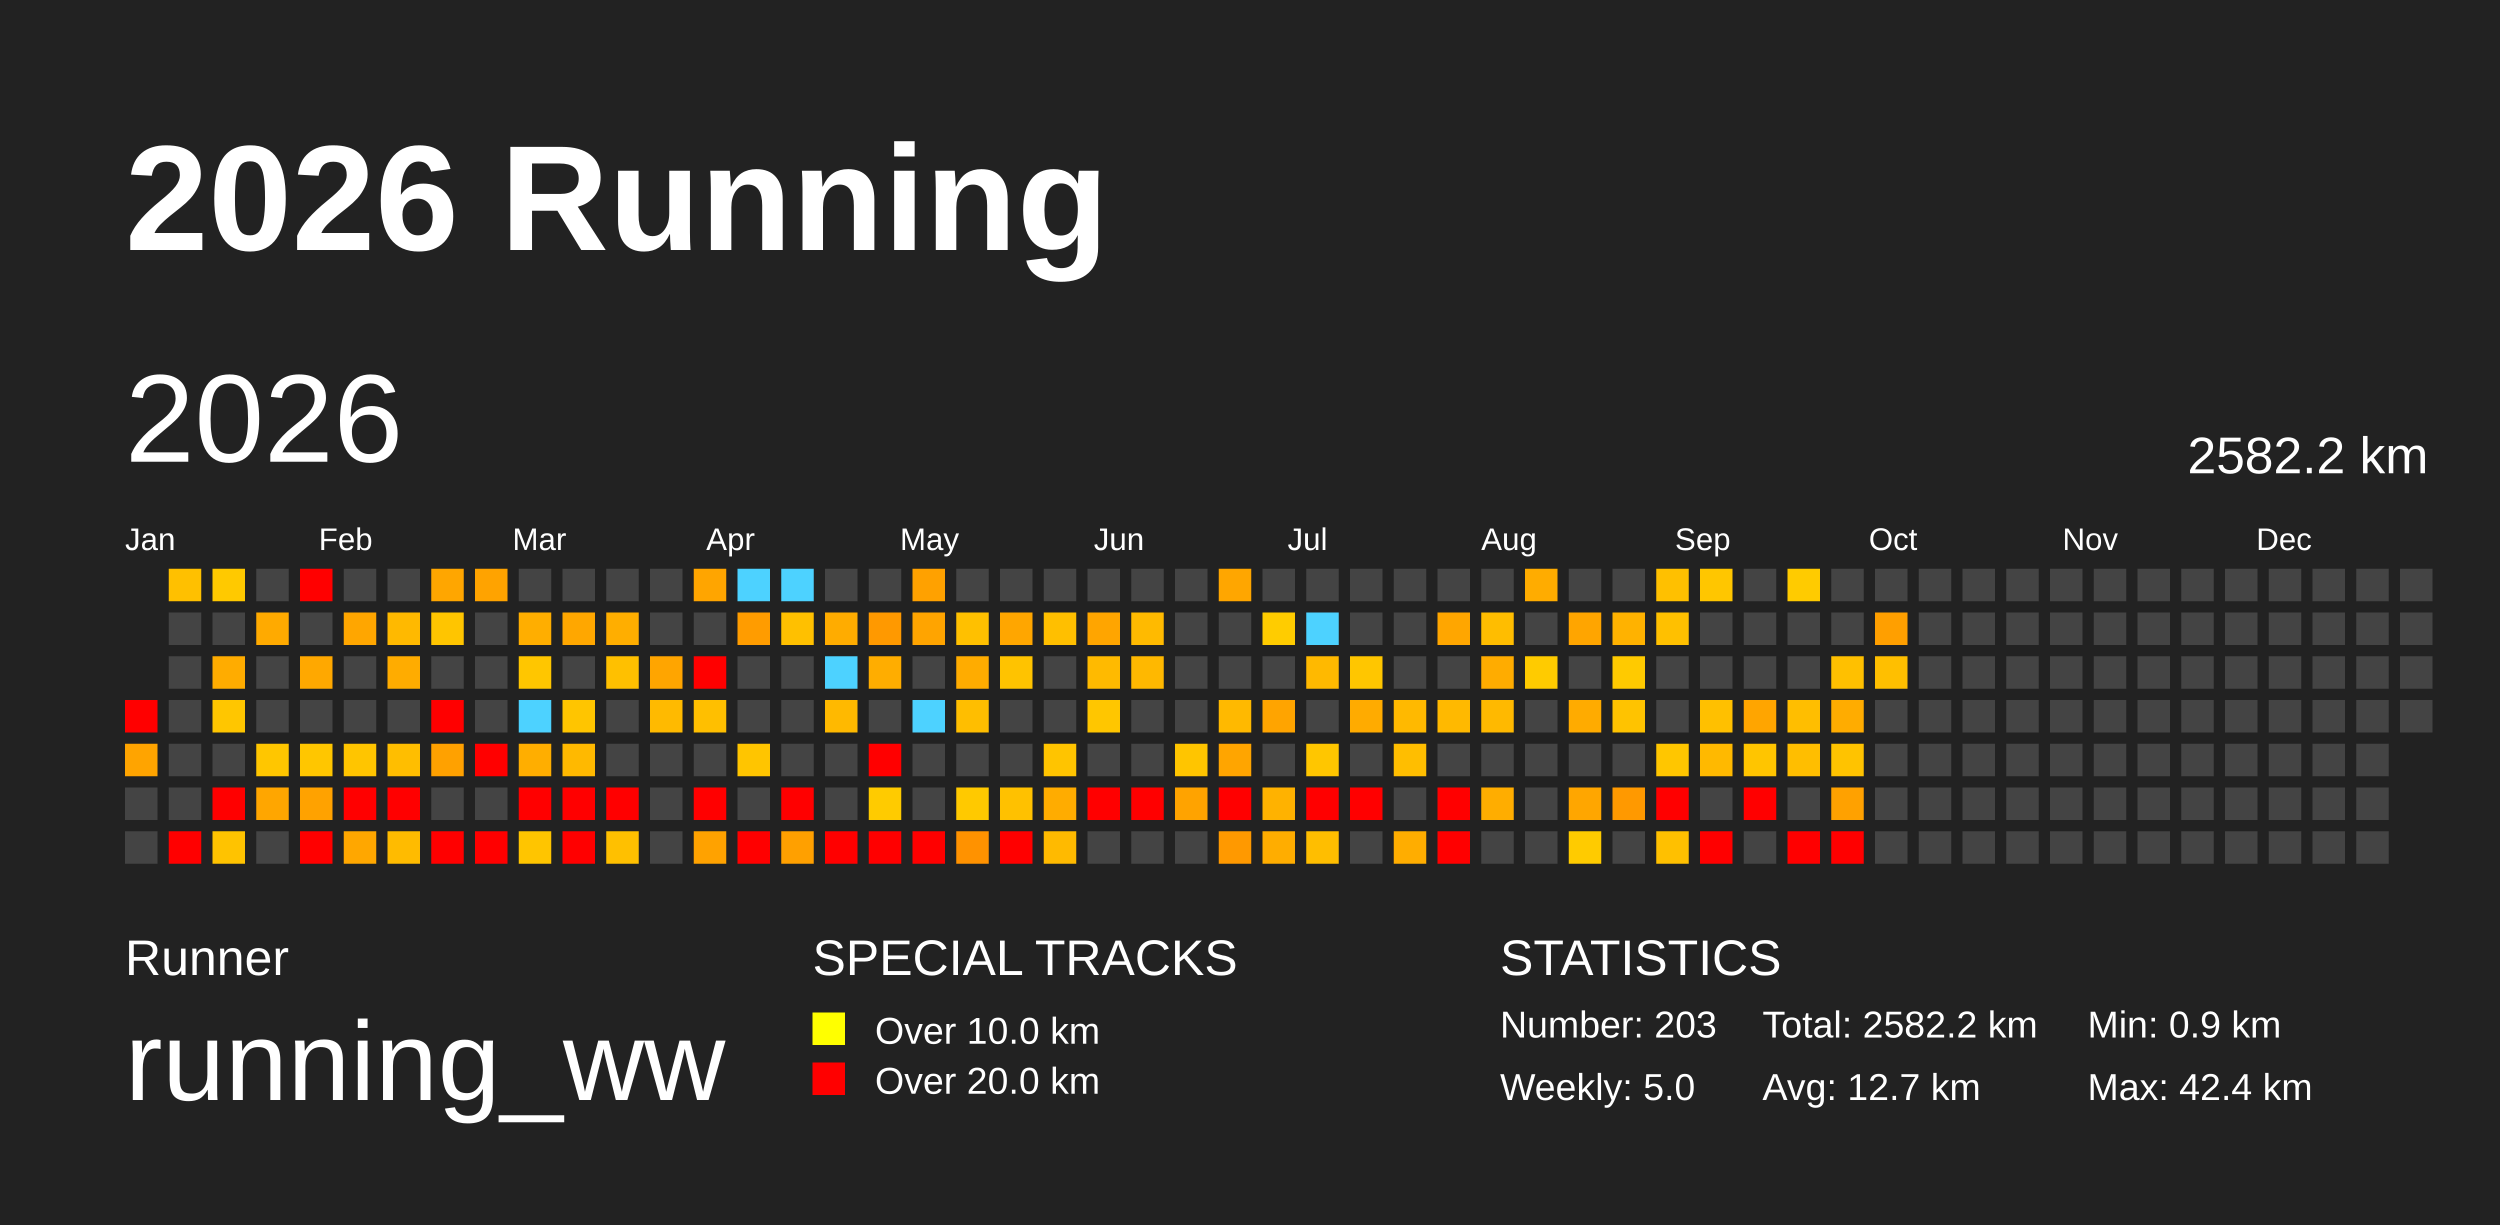
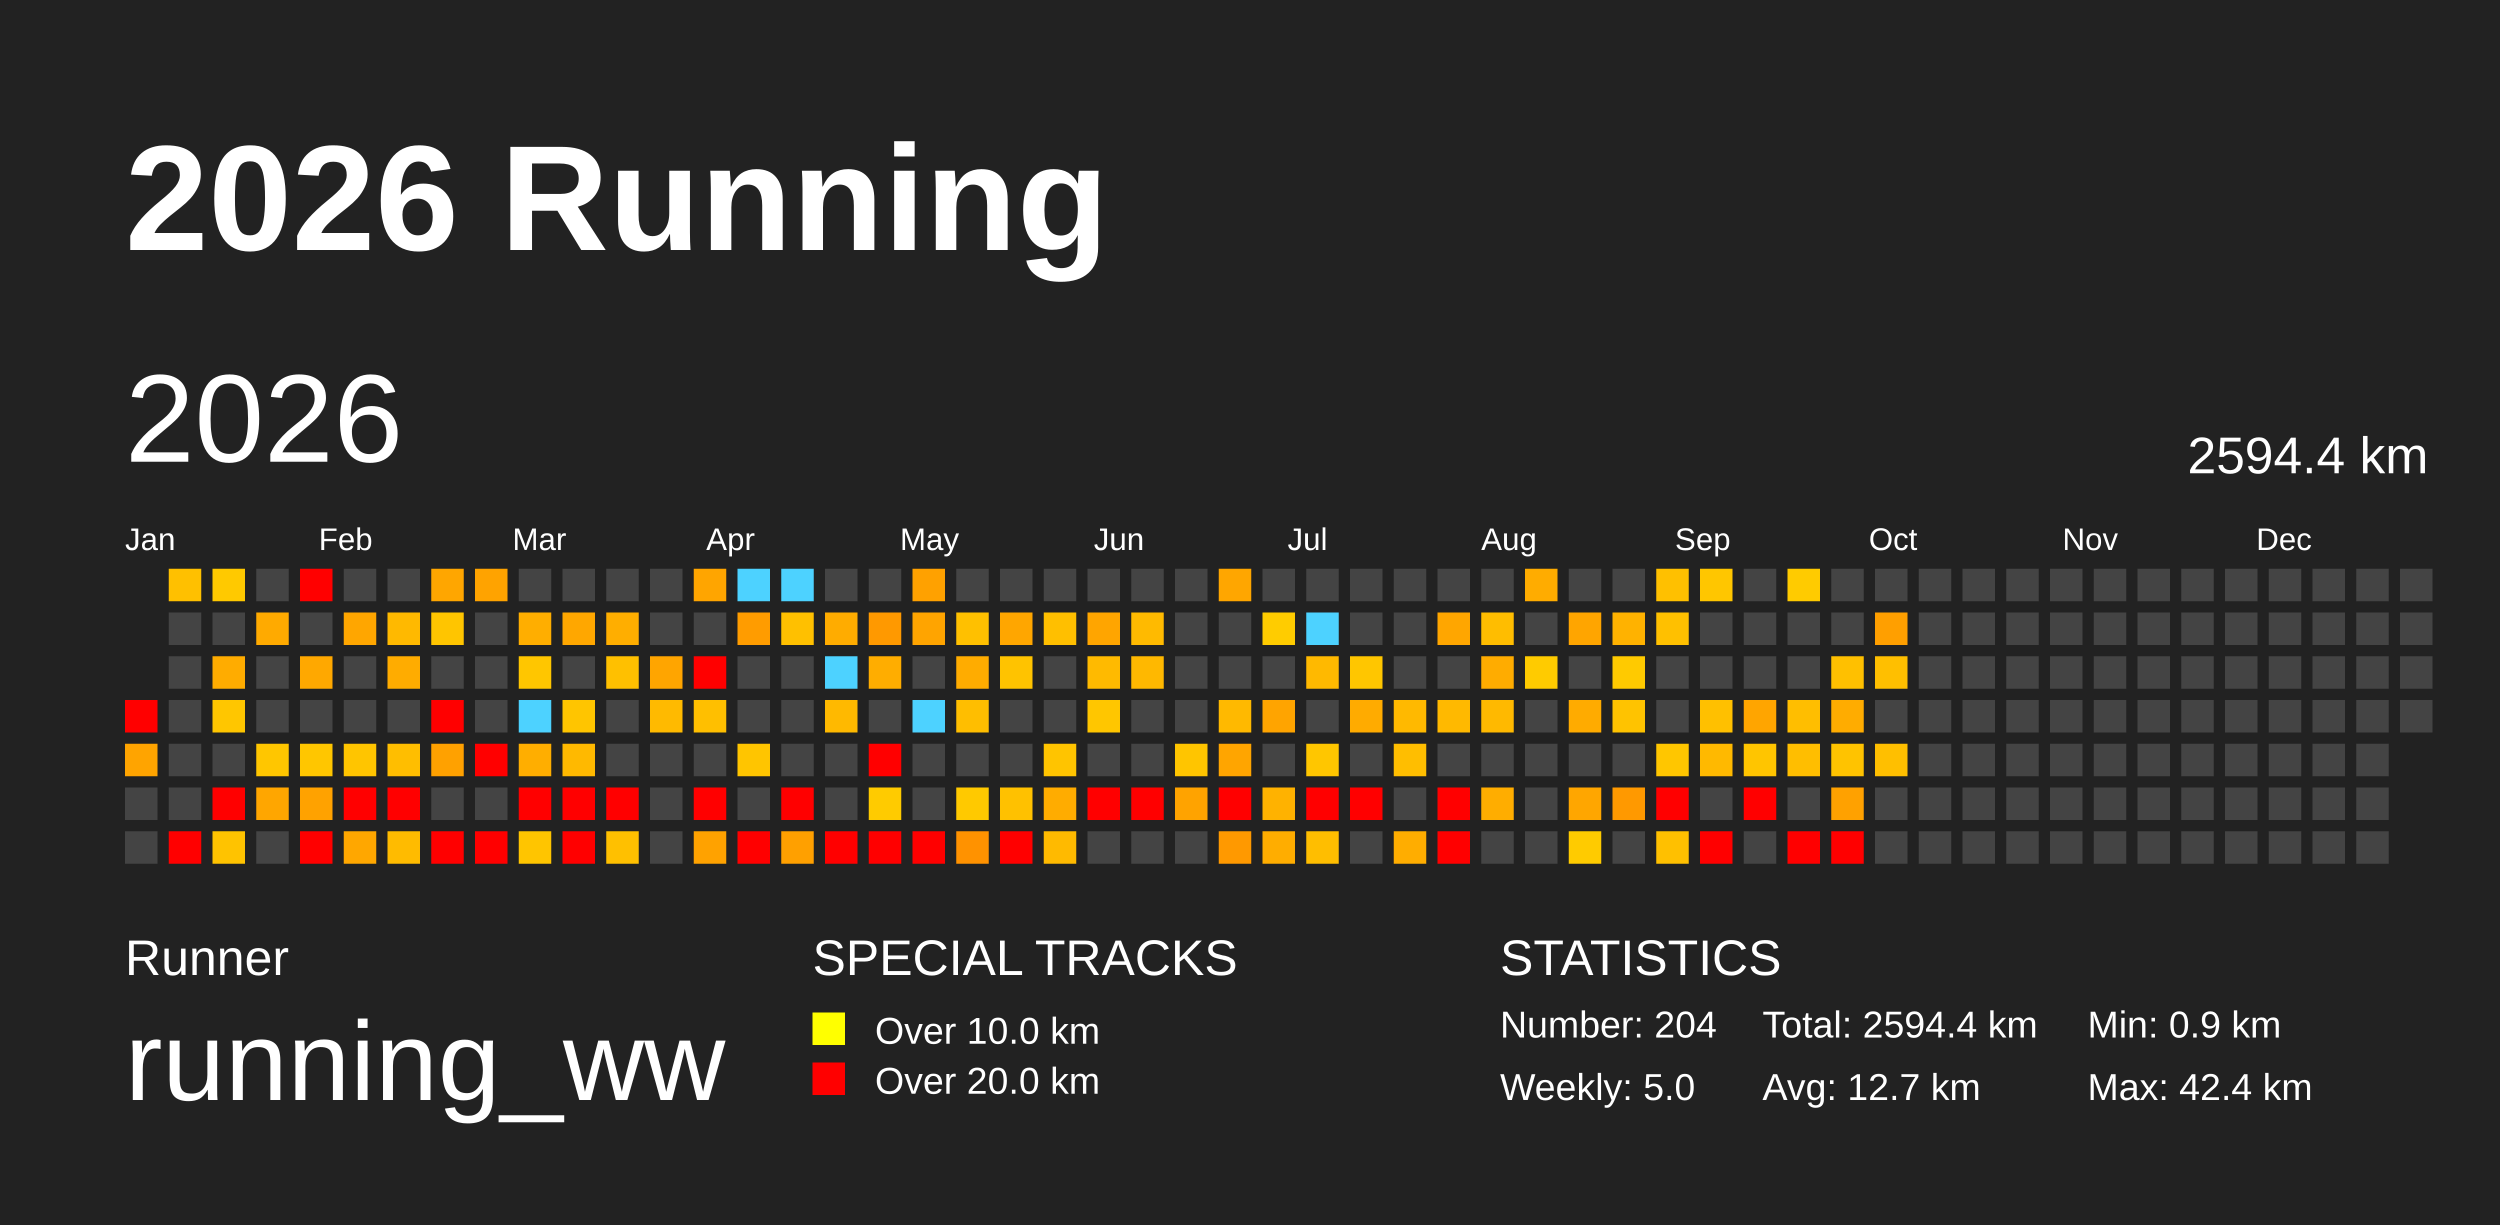
<svg xmlns="http://www.w3.org/2000/svg" baseProfile="full" height="98mm" version="1.1" viewBox="0,0,200,98" width="200mm">
  <defs />
  <rect fill="#222222" height="98" width="200" x="0" y="0" />
  <text fill="#FFFFFF" style="font-size:12px; font-family:Arial; font-weight:bold;" x="10" y="20">2026 Running</text>
  <text fill="#FFFFFF" style="font-size:4px; font-family:Arial" x="10" y="78">Runner</text>
  <text fill="#FFFFFF" style="font-size:9px; font-family:Arial" x="10" y="88">running_ww</text>
  <text fill="#FFFFFF" style="font-size:4px; font-family:Arial" x="65" y="78">SPECIAL TRACKS</text>
  <rect fill="yellow" height="2.6" width="2.6" x="65" y="81" />
  <text fill="#FFFFFF" style="font-size:3px; font-family:Arial" x="70" y="83.5">Over 10.0 km</text>
  <rect fill="red" height="2.6" width="2.6" x="65" y="85" />
  <text fill="#FFFFFF" style="font-size:3px; font-family:Arial" x="70" y="87.5">Over 20.0 km</text>
  <text fill="#FFFFFF" style="font-size:4px; font-family:Arial" x="120" y="78">STATISTICS</text>
-   <text fill="#FFFFFF" style="font-size:3px; font-family:Arial" x="120" y="83">Number: 203</text>
+   <text fill="#FFFFFF" style="font-size:3px; font-family:Arial" x="120" y="83">Number: 204</text>
  <text fill="#FFFFFF" style="font-size:3px; font-family:Arial" x="120" y="88">Weekly: 5.0</text>
-   <text fill="#FFFFFF" style="font-size:3px; font-family:Arial" x="141" y="83">Total: 2582.2 km</text>
+   <text fill="#FFFFFF" style="font-size:3px; font-family:Arial" x="141" y="83">Total: 2594.4 km</text>
  <text fill="#FFFFFF" style="font-size:3px; font-family:Arial" x="141" y="88">Avg: 12.7 km</text>
  <text fill="#FFFFFF" style="font-size:3px; font-family:Arial" x="167" y="83">Min: 0.9 km</text>
  <text fill="#FFFFFF" style="font-size:3px; font-family:Arial" x="167" y="88">Max: 42.4 km</text>
  <text dominant-baseline="hanging" fill="#FFFFFF" style="font-size:10.0px; font-family:Arial;" x="10" y="30">2026</text>
-   <text dominant-baseline="hanging" fill="#FFFFFF" style="font-size:4.125px; font-family:Arial;" x="175" y="35">2582.2 km</text>
+   <text dominant-baseline="hanging" fill="#FFFFFF" style="font-size:4.125px; font-family:Arial;" x="175" y="35">2594.4 km</text>
  <text fill="#FFFFFF" style="font-size:2.5px; font-family:Arial" x="10.0" y="44">Jan</text>
  <text fill="#FFFFFF" style="font-size:2.5px; font-family:Arial" x="25.5" y="44">Feb</text>
  <text fill="#FFFFFF" style="font-size:2.5px; font-family:Arial" x="41.0" y="44">Mar</text>
  <text fill="#FFFFFF" style="font-size:2.5px; font-family:Arial" x="56.5" y="44">Apr</text>
  <text fill="#FFFFFF" style="font-size:2.5px; font-family:Arial" x="72.0" y="44">May</text>
  <text fill="#FFFFFF" style="font-size:2.5px; font-family:Arial" x="87.5" y="44">Jun</text>
  <text fill="#FFFFFF" style="font-size:2.5px; font-family:Arial" x="103.0" y="44">Jul</text>
  <text fill="#FFFFFF" style="font-size:2.5px; font-family:Arial" x="118.5" y="44">Aug</text>
  <text fill="#FFFFFF" style="font-size:2.5px; font-family:Arial" x="134.0" y="44">Sep</text>
  <text fill="#FFFFFF" style="font-size:2.5px; font-family:Arial" x="149.5" y="44">Oct</text>
  <text fill="#FFFFFF" style="font-size:2.5px; font-family:Arial" x="165.0" y="44">Nov</text>
  <text fill="#FFFFFF" style="font-size:2.5px; font-family:Arial" x="180.5" y="44">Dec</text>
  <rect fill="red" height="2.6" width="2.6" x="10.0" y="56.0" />
  <rect fill="#ffa400" height="2.6" width="2.6" x="10.0" y="59.5" />
  <rect fill="#444444" height="2.6" width="2.6" x="10.0" y="63.0" />
  <rect fill="#444444" height="2.6" width="2.6" x="10.0" y="66.5" />
  <rect fill="#ffc000" height="2.6" width="2.6" x="13.5" y="45.5" />
  <rect fill="#444444" height="2.6" width="2.6" x="13.5" y="49.0" />
  <rect fill="#444444" height="2.6" width="2.6" x="13.5" y="52.5" />
  <rect fill="#444444" height="2.6" width="2.6" x="13.5" y="56.0" />
  <rect fill="#444444" height="2.6" width="2.6" x="13.5" y="59.5" />
  <rect fill="#444444" height="2.6" width="2.6" x="13.5" y="63.0" />
  <rect fill="red" height="2.6" width="2.6" x="13.5" y="66.5" />
  <rect fill="#ffc900" height="2.6" width="2.6" x="17.0" y="45.5" />
  <rect fill="#444444" height="2.6" width="2.6" x="17.0" y="49.0" />
  <rect fill="#ffac00" height="2.6" width="2.6" x="17.0" y="52.5" />
  <rect fill="#ffc600" height="2.6" width="2.6" x="17.0" y="56.0" />
  <rect fill="#444444" height="2.6" width="2.6" x="17.0" y="59.5" />
  <rect fill="red" height="2.6" width="2.6" x="17.0" y="63.0" />
  <rect fill="#ffc300" height="2.6" width="2.6" x="17.0" y="66.5" />
  <rect fill="#444444" height="2.6" width="2.6" x="20.5" y="45.5" />
  <rect fill="#ffaa00" height="2.6" width="2.6" x="20.5" y="49.0" />
  <rect fill="#444444" height="2.6" width="2.6" x="20.5" y="52.5" />
  <rect fill="#444444" height="2.6" width="2.6" x="20.5" y="56.0" />
  <rect fill="#ffc600" height="2.6" width="2.6" x="20.5" y="59.5" />
  <rect fill="#ffa600" height="2.6" width="2.6" x="20.5" y="63.0" />
  <rect fill="#444444" height="2.6" width="2.6" x="20.5" y="66.5" />
  <rect fill="red" height="2.6" width="2.6" x="24.0" y="45.5" />
  <rect fill="#444444" height="2.6" width="2.6" x="24.0" y="49.0" />
  <rect fill="#ffa800" height="2.6" width="2.6" x="24.0" y="52.5" />
  <rect fill="#444444" height="2.6" width="2.6" x="24.0" y="56.0" />
  <rect fill="#ffc600" height="2.6" width="2.6" x="24.0" y="59.5" />
  <rect fill="#ffa200" height="2.6" width="2.6" x="24.0" y="63.0" />
  <rect fill="red" height="2.6" width="2.6" x="24.0" y="66.5" />
  <rect fill="#444444" height="2.6" width="2.6" x="27.5" y="45.5" />
  <rect fill="#ffa600" height="2.6" width="2.6" x="27.5" y="49.0" />
  <rect fill="#444444" height="2.6" width="2.6" x="27.5" y="52.5" />
  <rect fill="#444444" height="2.6" width="2.6" x="27.5" y="56.0" />
  <rect fill="#ffc500" height="2.6" width="2.6" x="27.5" y="59.5" />
  <rect fill="red" height="2.6" width="2.6" x="27.5" y="63.0" />
  <rect fill="#ffa700" height="2.6" width="2.6" x="27.5" y="66.5" />
  <rect fill="#444444" height="2.6" width="2.6" x="31.0" y="45.5" />
  <rect fill="#ffb900" height="2.6" width="2.6" x="31.0" y="49.0" />
  <rect fill="#ffac00" height="2.6" width="2.6" x="31.0" y="52.5" />
  <rect fill="#444444" height="2.6" width="2.6" x="31.0" y="56.0" />
  <rect fill="#ffbe00" height="2.6" width="2.6" x="31.0" y="59.5" />
  <rect fill="red" height="2.6" width="2.6" x="31.0" y="63.0" />
  <rect fill="#ffbb00" height="2.6" width="2.6" x="31.0" y="66.5" />
  <rect fill="#ffa600" height="2.6" width="2.6" x="34.5" y="45.5" />
  <rect fill="#ffc500" height="2.6" width="2.6" x="34.5" y="49.0" />
  <rect fill="#444444" height="2.6" width="2.6" x="34.5" y="52.5" />
  <rect fill="red" height="2.6" width="2.6" x="34.5" y="56.0" />
  <rect fill="#ffa100" height="2.6" width="2.6" x="34.5" y="59.5" />
  <rect fill="#444444" height="2.6" width="2.6" x="34.5" y="63.0" />
  <rect fill="red" height="2.6" width="2.6" x="34.5" y="66.5" />
  <rect fill="#ffa300" height="2.6" width="2.6" x="38.0" y="45.5" />
  <rect fill="#444444" height="2.6" width="2.6" x="38.0" y="49.0" />
  <rect fill="#444444" height="2.6" width="2.6" x="38.0" y="52.5" />
  <rect fill="#444444" height="2.6" width="2.6" x="38.0" y="56.0" />
  <rect fill="red" height="2.6" width="2.6" x="38.0" y="59.5" />
  <rect fill="#444444" height="2.6" width="2.6" x="38.0" y="63.0" />
  <rect fill="red" height="2.6" width="2.6" x="38.0" y="66.5" />
  <rect fill="#444444" height="2.6" width="2.6" x="41.5" y="45.5" />
  <rect fill="#ffae00" height="2.6" width="2.6" x="41.5" y="49.0" />
  <rect fill="#ffc600" height="2.6" width="2.6" x="41.5" y="52.5" />
  <rect fill="#4dd2ff" height="2.6" width="2.6" x="41.5" y="56.0" />
  <rect fill="#ffae00" height="2.6" width="2.6" x="41.5" y="59.5" />
  <rect fill="red" height="2.6" width="2.6" x="41.5" y="63.0" />
  <rect fill="#ffc500" height="2.6" width="2.6" x="41.5" y="66.5" />
  <rect fill="#444444" height="2.6" width="2.6" x="45.0" y="45.5" />
  <rect fill="#ffa700" height="2.6" width="2.6" x="45.0" y="49.0" />
  <rect fill="#444444" height="2.6" width="2.6" x="45.0" y="52.5" />
  <rect fill="#ffc500" height="2.6" width="2.6" x="45.0" y="56.0" />
  <rect fill="#ffb900" height="2.6" width="2.6" x="45.0" y="59.5" />
  <rect fill="red" height="2.6" width="2.6" x="45.0" y="63.0" />
  <rect fill="red" height="2.6" width="2.6" x="45.0" y="66.5" />
  <rect fill="#444444" height="2.6" width="2.6" x="48.5" y="45.5" />
  <rect fill="#ffae00" height="2.6" width="2.6" x="48.5" y="49.0" />
  <rect fill="#ffc000" height="2.6" width="2.6" x="48.5" y="52.5" />
  <rect fill="#444444" height="2.6" width="2.6" x="48.5" y="56.0" />
  <rect fill="#444444" height="2.6" width="2.6" x="48.5" y="59.5" />
  <rect fill="red" height="2.6" width="2.6" x="48.5" y="63.0" />
  <rect fill="#ffc000" height="2.6" width="2.6" x="48.5" y="66.5" />
  <rect fill="#444444" height="2.6" width="2.6" x="52.0" y="45.5" />
  <rect fill="#444444" height="2.6" width="2.6" x="52.0" y="49.0" />
  <rect fill="#ffa500" height="2.6" width="2.6" x="52.0" y="52.5" />
  <rect fill="#ffba00" height="2.6" width="2.6" x="52.0" y="56.0" />
  <rect fill="#444444" height="2.6" width="2.6" x="52.0" y="59.5" />
  <rect fill="#444444" height="2.6" width="2.6" x="52.0" y="63.0" />
  <rect fill="#444444" height="2.6" width="2.6" x="52.0" y="66.5" />
  <rect fill="#ffa500" height="2.6" width="2.6" x="55.5" y="45.5" />
  <rect fill="#444444" height="2.6" width="2.6" x="55.5" y="49.0" />
  <rect fill="red" height="2.6" width="2.6" x="55.5" y="52.5" />
  <rect fill="#ffbf00" height="2.6" width="2.6" x="55.5" y="56.0" />
  <rect fill="#444444" height="2.6" width="2.6" x="55.5" y="59.5" />
  <rect fill="red" height="2.6" width="2.6" x="55.5" y="63.0" />
  <rect fill="#ffa200" height="2.6" width="2.6" x="55.5" y="66.5" />
  <rect fill="#4dd2ff" height="2.6" width="2.6" x="59.0" y="45.5" />
  <rect fill="#ff9c00" height="2.6" width="2.6" x="59.0" y="49.0" />
  <rect fill="#444444" height="2.6" width="2.6" x="59.0" y="52.5" />
  <rect fill="#444444" height="2.6" width="2.6" x="59.0" y="56.0" />
  <rect fill="#ffc500" height="2.6" width="2.6" x="59.0" y="59.5" />
  <rect fill="#444444" height="2.6" width="2.6" x="59.0" y="63.0" />
  <rect fill="red" height="2.6" width="2.6" x="59.0" y="66.5" />
  <rect fill="#4dd2ff" height="2.6" width="2.6" x="62.5" y="45.5" />
  <rect fill="#ffc000" height="2.6" width="2.6" x="62.5" y="49.0" />
  <rect fill="#444444" height="2.6" width="2.6" x="62.5" y="52.5" />
  <rect fill="#444444" height="2.6" width="2.6" x="62.5" y="56.0" />
  <rect fill="#444444" height="2.6" width="2.6" x="62.5" y="59.5" />
  <rect fill="red" height="2.6" width="2.6" x="62.5" y="63.0" />
  <rect fill="#ffa000" height="2.6" width="2.6" x="62.5" y="66.5" />
  <rect fill="#444444" height="2.6" width="2.6" x="66.0" y="45.5" />
  <rect fill="#ffac00" height="2.6" width="2.6" x="66.0" y="49.0" />
  <rect fill="#4dd2ff" height="2.6" width="2.6" x="66.0" y="52.5" />
  <rect fill="#ffb900" height="2.6" width="2.6" x="66.0" y="56.0" />
  <rect fill="#444444" height="2.6" width="2.6" x="66.0" y="59.5" />
  <rect fill="#444444" height="2.6" width="2.6" x="66.0" y="63.0" />
  <rect fill="red" height="2.6" width="2.6" x="66.0" y="66.5" />
  <rect fill="#444444" height="2.6" width="2.6" x="69.5" y="45.5" />
  <rect fill="#ff9900" height="2.6" width="2.6" x="69.5" y="49.0" />
  <rect fill="#ffad00" height="2.6" width="2.6" x="69.5" y="52.5" />
  <rect fill="#444444" height="2.6" width="2.6" x="69.5" y="56.0" />
  <rect fill="red" height="2.6" width="2.6" x="69.5" y="59.5" />
  <rect fill="#ffcb00" height="2.6" width="2.6" x="69.5" y="63.0" />
  <rect fill="red" height="2.6" width="2.6" x="69.5" y="66.5" />
  <rect fill="#ffa100" height="2.6" width="2.6" x="73.0" y="45.5" />
  <rect fill="#ffa400" height="2.6" width="2.6" x="73.0" y="49.0" />
  <rect fill="#444444" height="2.6" width="2.6" x="73.0" y="52.5" />
  <rect fill="#4dd2ff" height="2.6" width="2.6" x="73.0" y="56.0" />
  <rect fill="#444444" height="2.6" width="2.6" x="73.0" y="59.5" />
  <rect fill="#444444" height="2.6" width="2.6" x="73.0" y="63.0" />
  <rect fill="red" height="2.6" width="2.6" x="73.0" y="66.5" />
  <rect fill="#444444" height="2.6" width="2.6" x="76.5" y="45.5" />
  <rect fill="#ffc000" height="2.6" width="2.6" x="76.5" y="49.0" />
  <rect fill="#ffac00" height="2.6" width="2.6" x="76.5" y="52.5" />
  <rect fill="#ffbe00" height="2.6" width="2.6" x="76.5" y="56.0" />
  <rect fill="#444444" height="2.6" width="2.6" x="76.5" y="59.5" />
  <rect fill="#ffc900" height="2.6" width="2.6" x="76.5" y="63.0" />
  <rect fill="#ff9200" height="2.6" width="2.6" x="76.5" y="66.5" />
  <rect fill="#444444" height="2.6" width="2.6" x="80.0" y="45.5" />
  <rect fill="#ffa600" height="2.6" width="2.6" x="80.0" y="49.0" />
  <rect fill="#ffc300" height="2.6" width="2.6" x="80.0" y="52.5" />
  <rect fill="#444444" height="2.6" width="2.6" x="80.0" y="56.0" />
  <rect fill="#444444" height="2.6" width="2.6" x="80.0" y="59.5" />
  <rect fill="#ffc100" height="2.6" width="2.6" x="80.0" y="63.0" />
  <rect fill="red" height="2.6" width="2.6" x="80.0" y="66.5" />
  <rect fill="#444444" height="2.6" width="2.6" x="83.5" y="45.5" />
  <rect fill="#ffbf00" height="2.6" width="2.6" x="83.5" y="49.0" />
  <rect fill="#444444" height="2.6" width="2.6" x="83.5" y="52.5" />
  <rect fill="#444444" height="2.6" width="2.6" x="83.5" y="56.0" />
  <rect fill="#ffc400" height="2.6" width="2.6" x="83.5" y="59.5" />
  <rect fill="#ffac00" height="2.6" width="2.6" x="83.5" y="63.0" />
  <rect fill="#ffba00" height="2.6" width="2.6" x="83.5" y="66.5" />
  <rect fill="#444444" height="2.6" width="2.6" x="87.0" y="45.5" />
  <rect fill="#ffa500" height="2.6" width="2.6" x="87.0" y="49.0" />
  <rect fill="#ffba00" height="2.6" width="2.6" x="87.0" y="52.5" />
  <rect fill="#ffc600" height="2.6" width="2.6" x="87.0" y="56.0" />
  <rect fill="#444444" height="2.6" width="2.6" x="87.0" y="59.5" />
  <rect fill="red" height="2.6" width="2.6" x="87.0" y="63.0" />
  <rect fill="#444444" height="2.6" width="2.6" x="87.0" y="66.5" />
  <rect fill="#444444" height="2.6" width="2.6" x="90.5" y="45.5" />
  <rect fill="#ffba00" height="2.6" width="2.6" x="90.5" y="49.0" />
  <rect fill="#ffb800" height="2.6" width="2.6" x="90.5" y="52.5" />
  <rect fill="#444444" height="2.6" width="2.6" x="90.5" y="56.0" />
  <rect fill="#444444" height="2.6" width="2.6" x="90.5" y="59.5" />
  <rect fill="red" height="2.6" width="2.6" x="90.5" y="63.0" />
  <rect fill="#444444" height="2.6" width="2.6" x="90.5" y="66.5" />
  <rect fill="#444444" height="2.6" width="2.6" x="94.0" y="45.5" />
  <rect fill="#444444" height="2.6" width="2.6" x="94.0" y="49.0" />
  <rect fill="#444444" height="2.6" width="2.6" x="94.0" y="52.5" />
  <rect fill="#444444" height="2.6" width="2.6" x="94.0" y="56.0" />
  <rect fill="#ffc500" height="2.6" width="2.6" x="94.0" y="59.5" />
  <rect fill="#ffa300" height="2.6" width="2.6" x="94.0" y="63.0" />
  <rect fill="#444444" height="2.6" width="2.6" x="94.0" y="66.5" />
  <rect fill="#ffa600" height="2.6" width="2.6" x="97.5" y="45.5" />
  <rect fill="#444444" height="2.6" width="2.6" x="97.5" y="49.0" />
  <rect fill="#444444" height="2.6" width="2.6" x="97.5" y="52.5" />
  <rect fill="#ffb900" height="2.6" width="2.6" x="97.5" y="56.0" />
  <rect fill="#ffa500" height="2.6" width="2.6" x="97.5" y="59.5" />
  <rect fill="red" height="2.6" width="2.6" x="97.5" y="63.0" />
  <rect fill="#ff9900" height="2.6" width="2.6" x="97.5" y="66.5" />
  <rect fill="#444444" height="2.6" width="2.6" x="101.0" y="45.5" />
  <rect fill="#ffcc00" height="2.6" width="2.6" x="101.0" y="49.0" />
  <rect fill="#444444" height="2.6" width="2.6" x="101.0" y="52.5" />
  <rect fill="#ffa400" height="2.6" width="2.6" x="101.0" y="56.0" />
  <rect fill="#444444" height="2.6" width="2.6" x="101.0" y="59.5" />
  <rect fill="#ffb200" height="2.6" width="2.6" x="101.0" y="63.0" />
  <rect fill="#ffad00" height="2.6" width="2.6" x="101.0" y="66.5" />
  <rect fill="#444444" height="2.6" width="2.6" x="104.5" y="45.5" />
  <rect fill="#4dd2ff" height="2.6" width="2.6" x="104.5" y="49.0" />
  <rect fill="#ffb900" height="2.6" width="2.6" x="104.5" y="52.5" />
  <rect fill="#444444" height="2.6" width="2.6" x="104.5" y="56.0" />
  <rect fill="#ffc600" height="2.6" width="2.6" x="104.5" y="59.5" />
  <rect fill="red" height="2.6" width="2.6" x="104.5" y="63.0" />
  <rect fill="#ffbe00" height="2.6" width="2.6" x="104.5" y="66.5" />
  <rect fill="#444444" height="2.6" width="2.6" x="108.0" y="45.5" />
  <rect fill="#444444" height="2.6" width="2.6" x="108.0" y="49.0" />
  <rect fill="#ffc600" height="2.6" width="2.6" x="108.0" y="52.5" />
  <rect fill="#ffab00" height="2.6" width="2.6" x="108.0" y="56.0" />
  <rect fill="#444444" height="2.6" width="2.6" x="108.0" y="59.5" />
  <rect fill="red" height="2.6" width="2.6" x="108.0" y="63.0" />
  <rect fill="#444444" height="2.6" width="2.6" x="108.0" y="66.5" />
  <rect fill="#444444" height="2.6" width="2.6" x="111.5" y="45.5" />
  <rect fill="#444444" height="2.6" width="2.6" x="111.5" y="49.0" />
  <rect fill="#444444" height="2.6" width="2.6" x="111.5" y="52.5" />
  <rect fill="#ffb900" height="2.6" width="2.6" x="111.5" y="56.0" />
  <rect fill="#ffbe00" height="2.6" width="2.6" x="111.5" y="59.5" />
  <rect fill="#444444" height="2.6" width="2.6" x="111.5" y="63.0" />
  <rect fill="#ffad00" height="2.6" width="2.6" x="111.5" y="66.5" />
  <rect fill="#444444" height="2.6" width="2.6" x="115.0" y="45.5" />
  <rect fill="#ffa600" height="2.6" width="2.6" x="115.0" y="49.0" />
  <rect fill="#444444" height="2.6" width="2.6" x="115.0" y="52.5" />
  <rect fill="#ffb900" height="2.6" width="2.6" x="115.0" y="56.0" />
  <rect fill="#444444" height="2.6" width="2.6" x="115.0" y="59.5" />
  <rect fill="red" height="2.6" width="2.6" x="115.0" y="63.0" />
  <rect fill="red" height="2.6" width="2.6" x="115.0" y="66.5" />
  <rect fill="#444444" height="2.6" width="2.6" x="118.5" y="45.5" />
  <rect fill="#ffbd00" height="2.6" width="2.6" x="118.5" y="49.0" />
  <rect fill="#ffac00" height="2.6" width="2.6" x="118.5" y="52.5" />
  <rect fill="#ffb900" height="2.6" width="2.6" x="118.5" y="56.0" />
  <rect fill="#444444" height="2.6" width="2.6" x="118.5" y="59.5" />
  <rect fill="#ffad00" height="2.6" width="2.6" x="118.5" y="63.0" />
  <rect fill="#444444" height="2.6" width="2.6" x="118.5" y="66.5" />
  <rect fill="#ffac00" height="2.6" width="2.6" x="122.0" y="45.5" />
  <rect fill="#444444" height="2.6" width="2.6" x="122.0" y="49.0" />
  <rect fill="#ffcb00" height="2.6" width="2.6" x="122.0" y="52.5" />
  <rect fill="#444444" height="2.6" width="2.6" x="122.0" y="56.0" />
  <rect fill="#444444" height="2.6" width="2.6" x="122.0" y="59.5" />
  <rect fill="#444444" height="2.6" width="2.6" x="122.0" y="63.0" />
  <rect fill="#444444" height="2.6" width="2.6" x="122.0" y="66.5" />
  <rect fill="#444444" height="2.6" width="2.6" x="125.5" y="45.5" />
  <rect fill="#ffa500" height="2.6" width="2.6" x="125.5" y="49.0" />
  <rect fill="#444444" height="2.6" width="2.6" x="125.5" y="52.5" />
  <rect fill="#ffab00" height="2.6" width="2.6" x="125.5" y="56.0" />
  <rect fill="#444444" height="2.6" width="2.6" x="125.5" y="59.5" />
  <rect fill="#ffa600" height="2.6" width="2.6" x="125.5" y="63.0" />
  <rect fill="#ffcb00" height="2.6" width="2.6" x="125.5" y="66.5" />
  <rect fill="#444444" height="2.6" width="2.6" x="129.0" y="45.5" />
  <rect fill="#ffb200" height="2.6" width="2.6" x="129.0" y="49.0" />
  <rect fill="#ffca00" height="2.6" width="2.6" x="129.0" y="52.5" />
  <rect fill="#ffc300" height="2.6" width="2.6" x="129.0" y="56.0" />
  <rect fill="#444444" height="2.6" width="2.6" x="129.0" y="59.5" />
  <rect fill="#ff9900" height="2.6" width="2.6" x="129.0" y="63.0" />
  <rect fill="#444444" height="2.6" width="2.6" x="129.0" y="66.5" />
  <rect fill="#ffc000" height="2.6" width="2.6" x="132.5" y="45.5" />
  <rect fill="#ffc000" height="2.6" width="2.6" x="132.5" y="49.0" />
  <rect fill="#444444" height="2.6" width="2.6" x="132.5" y="52.5" />
  <rect fill="#444444" height="2.6" width="2.6" x="132.5" y="56.0" />
  <rect fill="#ffc600" height="2.6" width="2.6" x="132.5" y="59.5" />
  <rect fill="red" height="2.6" width="2.6" x="132.5" y="63.0" />
  <rect fill="#ffc000" height="2.6" width="2.6" x="132.5" y="66.5" />
  <rect fill="#ffc600" height="2.6" width="2.6" x="136.0" y="45.5" />
  <rect fill="#444444" height="2.6" width="2.6" x="136.0" y="49.0" />
  <rect fill="#444444" height="2.6" width="2.6" x="136.0" y="52.5" />
  <rect fill="#ffc000" height="2.6" width="2.6" x="136.0" y="56.0" />
  <rect fill="#ffb900" height="2.6" width="2.6" x="136.0" y="59.5" />
  <rect fill="#444444" height="2.6" width="2.6" x="136.0" y="63.0" />
  <rect fill="red" height="2.6" width="2.6" x="136.0" y="66.5" />
  <rect fill="#444444" height="2.6" width="2.6" x="139.5" y="45.5" />
  <rect fill="#444444" height="2.6" width="2.6" x="139.5" y="49.0" />
  <rect fill="#444444" height="2.6" width="2.6" x="139.5" y="52.5" />
  <rect fill="#ffa500" height="2.6" width="2.6" x="139.5" y="56.0" />
  <rect fill="#ffc500" height="2.6" width="2.6" x="139.5" y="59.5" />
  <rect fill="red" height="2.6" width="2.6" x="139.5" y="63.0" />
  <rect fill="#444444" height="2.6" width="2.6" x="139.5" y="66.5" />
  <rect fill="#ffcb00" height="2.6" width="2.6" x="143.0" y="45.5" />
  <rect fill="#444444" height="2.6" width="2.6" x="143.0" y="49.0" />
  <rect fill="#444444" height="2.6" width="2.6" x="143.0" y="52.5" />
  <rect fill="#ffbe00" height="2.6" width="2.6" x="143.0" y="56.0" />
  <rect fill="#ffbe00" height="2.6" width="2.6" x="143.0" y="59.5" />
  <rect fill="#444444" height="2.6" width="2.6" x="143.0" y="63.0" />
  <rect fill="red" height="2.6" width="2.6" x="143.0" y="66.5" />
  <rect fill="#444444" height="2.6" width="2.6" x="146.5" y="45.5" />
  <rect fill="#444444" height="2.6" width="2.6" x="146.5" y="49.0" />
  <rect fill="#ffc000" height="2.6" width="2.6" x="146.5" y="52.5" />
  <rect fill="#ffac00" height="2.6" width="2.6" x="146.5" y="56.0" />
  <rect fill="#ffc300" height="2.6" width="2.6" x="146.5" y="59.5" />
  <rect fill="#ffa100" height="2.6" width="2.6" x="146.5" y="63.0" />
  <rect fill="red" height="2.6" width="2.6" x="146.5" y="66.5" />
  <rect fill="#444444" height="2.6" width="2.6" x="150.0" y="45.5" />
  <rect fill="#ff9f00" height="2.6" width="2.6" x="150.0" y="49.0" />
  <rect fill="#ffbf00" height="2.6" width="2.6" x="150.0" y="52.5" />
  <rect fill="#444444" height="2.6" width="2.6" x="150.0" y="56.0" />
-   <rect fill="#444444" height="2.6" width="2.6" x="150.0" y="59.5" />
+   <rect fill="#ffbf00" height="2.6" width="2.6" x="150.0" y="59.5" />
  <rect fill="#444444" height="2.6" width="2.6" x="150.0" y="63.0" />
  <rect fill="#444444" height="2.6" width="2.6" x="150.0" y="66.5" />
  <rect fill="#444444" height="2.6" width="2.6" x="153.5" y="45.5" />
  <rect fill="#444444" height="2.6" width="2.6" x="153.5" y="49.0" />
  <rect fill="#444444" height="2.6" width="2.6" x="153.5" y="52.5" />
  <rect fill="#444444" height="2.6" width="2.6" x="153.5" y="56.0" />
  <rect fill="#444444" height="2.6" width="2.6" x="153.5" y="59.5" />
  <rect fill="#444444" height="2.6" width="2.6" x="153.5" y="63.0" />
  <rect fill="#444444" height="2.6" width="2.6" x="153.5" y="66.5" />
  <rect fill="#444444" height="2.6" width="2.6" x="157.0" y="45.5" />
  <rect fill="#444444" height="2.6" width="2.6" x="157.0" y="49.0" />
  <rect fill="#444444" height="2.6" width="2.6" x="157.0" y="52.5" />
  <rect fill="#444444" height="2.6" width="2.6" x="157.0" y="56.0" />
  <rect fill="#444444" height="2.6" width="2.6" x="157.0" y="59.5" />
  <rect fill="#444444" height="2.6" width="2.6" x="157.0" y="63.0" />
  <rect fill="#444444" height="2.6" width="2.6" x="157.0" y="66.5" />
  <rect fill="#444444" height="2.6" width="2.6" x="160.5" y="45.5" />
  <rect fill="#444444" height="2.6" width="2.6" x="160.5" y="49.0" />
  <rect fill="#444444" height="2.6" width="2.6" x="160.5" y="52.5" />
  <rect fill="#444444" height="2.6" width="2.6" x="160.5" y="56.0" />
  <rect fill="#444444" height="2.6" width="2.6" x="160.5" y="59.5" />
  <rect fill="#444444" height="2.6" width="2.6" x="160.5" y="63.0" />
  <rect fill="#444444" height="2.6" width="2.6" x="160.5" y="66.5" />
  <rect fill="#444444" height="2.6" width="2.6" x="164.0" y="45.5" />
  <rect fill="#444444" height="2.6" width="2.6" x="164.0" y="49.0" />
  <rect fill="#444444" height="2.6" width="2.6" x="164.0" y="52.5" />
  <rect fill="#444444" height="2.6" width="2.6" x="164.0" y="56.0" />
  <rect fill="#444444" height="2.6" width="2.6" x="164.0" y="59.5" />
  <rect fill="#444444" height="2.6" width="2.6" x="164.0" y="63.0" />
  <rect fill="#444444" height="2.6" width="2.6" x="164.0" y="66.5" />
  <rect fill="#444444" height="2.6" width="2.6" x="167.5" y="45.5" />
  <rect fill="#444444" height="2.6" width="2.6" x="167.5" y="49.0" />
  <rect fill="#444444" height="2.6" width="2.6" x="167.5" y="52.5" />
  <rect fill="#444444" height="2.6" width="2.6" x="167.5" y="56.0" />
  <rect fill="#444444" height="2.6" width="2.6" x="167.5" y="59.5" />
  <rect fill="#444444" height="2.6" width="2.6" x="167.5" y="63.0" />
  <rect fill="#444444" height="2.6" width="2.6" x="167.5" y="66.5" />
  <rect fill="#444444" height="2.6" width="2.6" x="171.0" y="45.5" />
  <rect fill="#444444" height="2.6" width="2.6" x="171.0" y="49.0" />
  <rect fill="#444444" height="2.6" width="2.6" x="171.0" y="52.5" />
  <rect fill="#444444" height="2.6" width="2.6" x="171.0" y="56.0" />
  <rect fill="#444444" height="2.6" width="2.6" x="171.0" y="59.5" />
  <rect fill="#444444" height="2.6" width="2.6" x="171.0" y="63.0" />
  <rect fill="#444444" height="2.6" width="2.6" x="171.0" y="66.5" />
  <rect fill="#444444" height="2.6" width="2.6" x="174.5" y="45.5" />
  <rect fill="#444444" height="2.6" width="2.6" x="174.5" y="49.0" />
  <rect fill="#444444" height="2.6" width="2.6" x="174.5" y="52.5" />
  <rect fill="#444444" height="2.6" width="2.6" x="174.5" y="56.0" />
  <rect fill="#444444" height="2.6" width="2.6" x="174.5" y="59.5" />
  <rect fill="#444444" height="2.6" width="2.6" x="174.5" y="63.0" />
  <rect fill="#444444" height="2.6" width="2.6" x="174.5" y="66.5" />
  <rect fill="#444444" height="2.6" width="2.6" x="178.0" y="45.5" />
  <rect fill="#444444" height="2.6" width="2.6" x="178.0" y="49.0" />
  <rect fill="#444444" height="2.6" width="2.6" x="178.0" y="52.5" />
  <rect fill="#444444" height="2.6" width="2.6" x="178.0" y="56.0" />
  <rect fill="#444444" height="2.6" width="2.6" x="178.0" y="59.5" />
  <rect fill="#444444" height="2.6" width="2.6" x="178.0" y="63.0" />
  <rect fill="#444444" height="2.6" width="2.6" x="178.0" y="66.5" />
  <rect fill="#444444" height="2.6" width="2.6" x="181.5" y="45.5" />
  <rect fill="#444444" height="2.6" width="2.6" x="181.5" y="49.0" />
  <rect fill="#444444" height="2.6" width="2.6" x="181.5" y="52.5" />
  <rect fill="#444444" height="2.6" width="2.6" x="181.5" y="56.0" />
  <rect fill="#444444" height="2.6" width="2.6" x="181.5" y="59.5" />
  <rect fill="#444444" height="2.6" width="2.6" x="181.5" y="63.0" />
  <rect fill="#444444" height="2.6" width="2.6" x="181.5" y="66.5" />
  <rect fill="#444444" height="2.6" width="2.6" x="185.0" y="45.5" />
  <rect fill="#444444" height="2.6" width="2.6" x="185.0" y="49.0" />
  <rect fill="#444444" height="2.6" width="2.6" x="185.0" y="52.5" />
  <rect fill="#444444" height="2.6" width="2.6" x="185.0" y="56.0" />
  <rect fill="#444444" height="2.6" width="2.6" x="185.0" y="59.5" />
  <rect fill="#444444" height="2.6" width="2.6" x="185.0" y="63.0" />
  <rect fill="#444444" height="2.6" width="2.6" x="185.0" y="66.5" />
  <rect fill="#444444" height="2.6" width="2.6" x="188.5" y="45.5" />
  <rect fill="#444444" height="2.6" width="2.6" x="188.5" y="49.0" />
  <rect fill="#444444" height="2.6" width="2.6" x="188.5" y="52.5" />
  <rect fill="#444444" height="2.6" width="2.6" x="188.5" y="56.0" />
  <rect fill="#444444" height="2.6" width="2.6" x="188.5" y="59.5" />
  <rect fill="#444444" height="2.6" width="2.6" x="188.5" y="63.0" />
  <rect fill="#444444" height="2.6" width="2.6" x="188.5" y="66.5" />
  <rect fill="#444444" height="2.6" width="2.6" x="192.0" y="45.5" />
  <rect fill="#444444" height="2.6" width="2.6" x="192.0" y="49.0" />
  <rect fill="#444444" height="2.6" width="2.6" x="192.0" y="52.5" />
  <rect fill="#444444" height="2.6" width="2.6" x="192.0" y="56.0" />
</svg>
